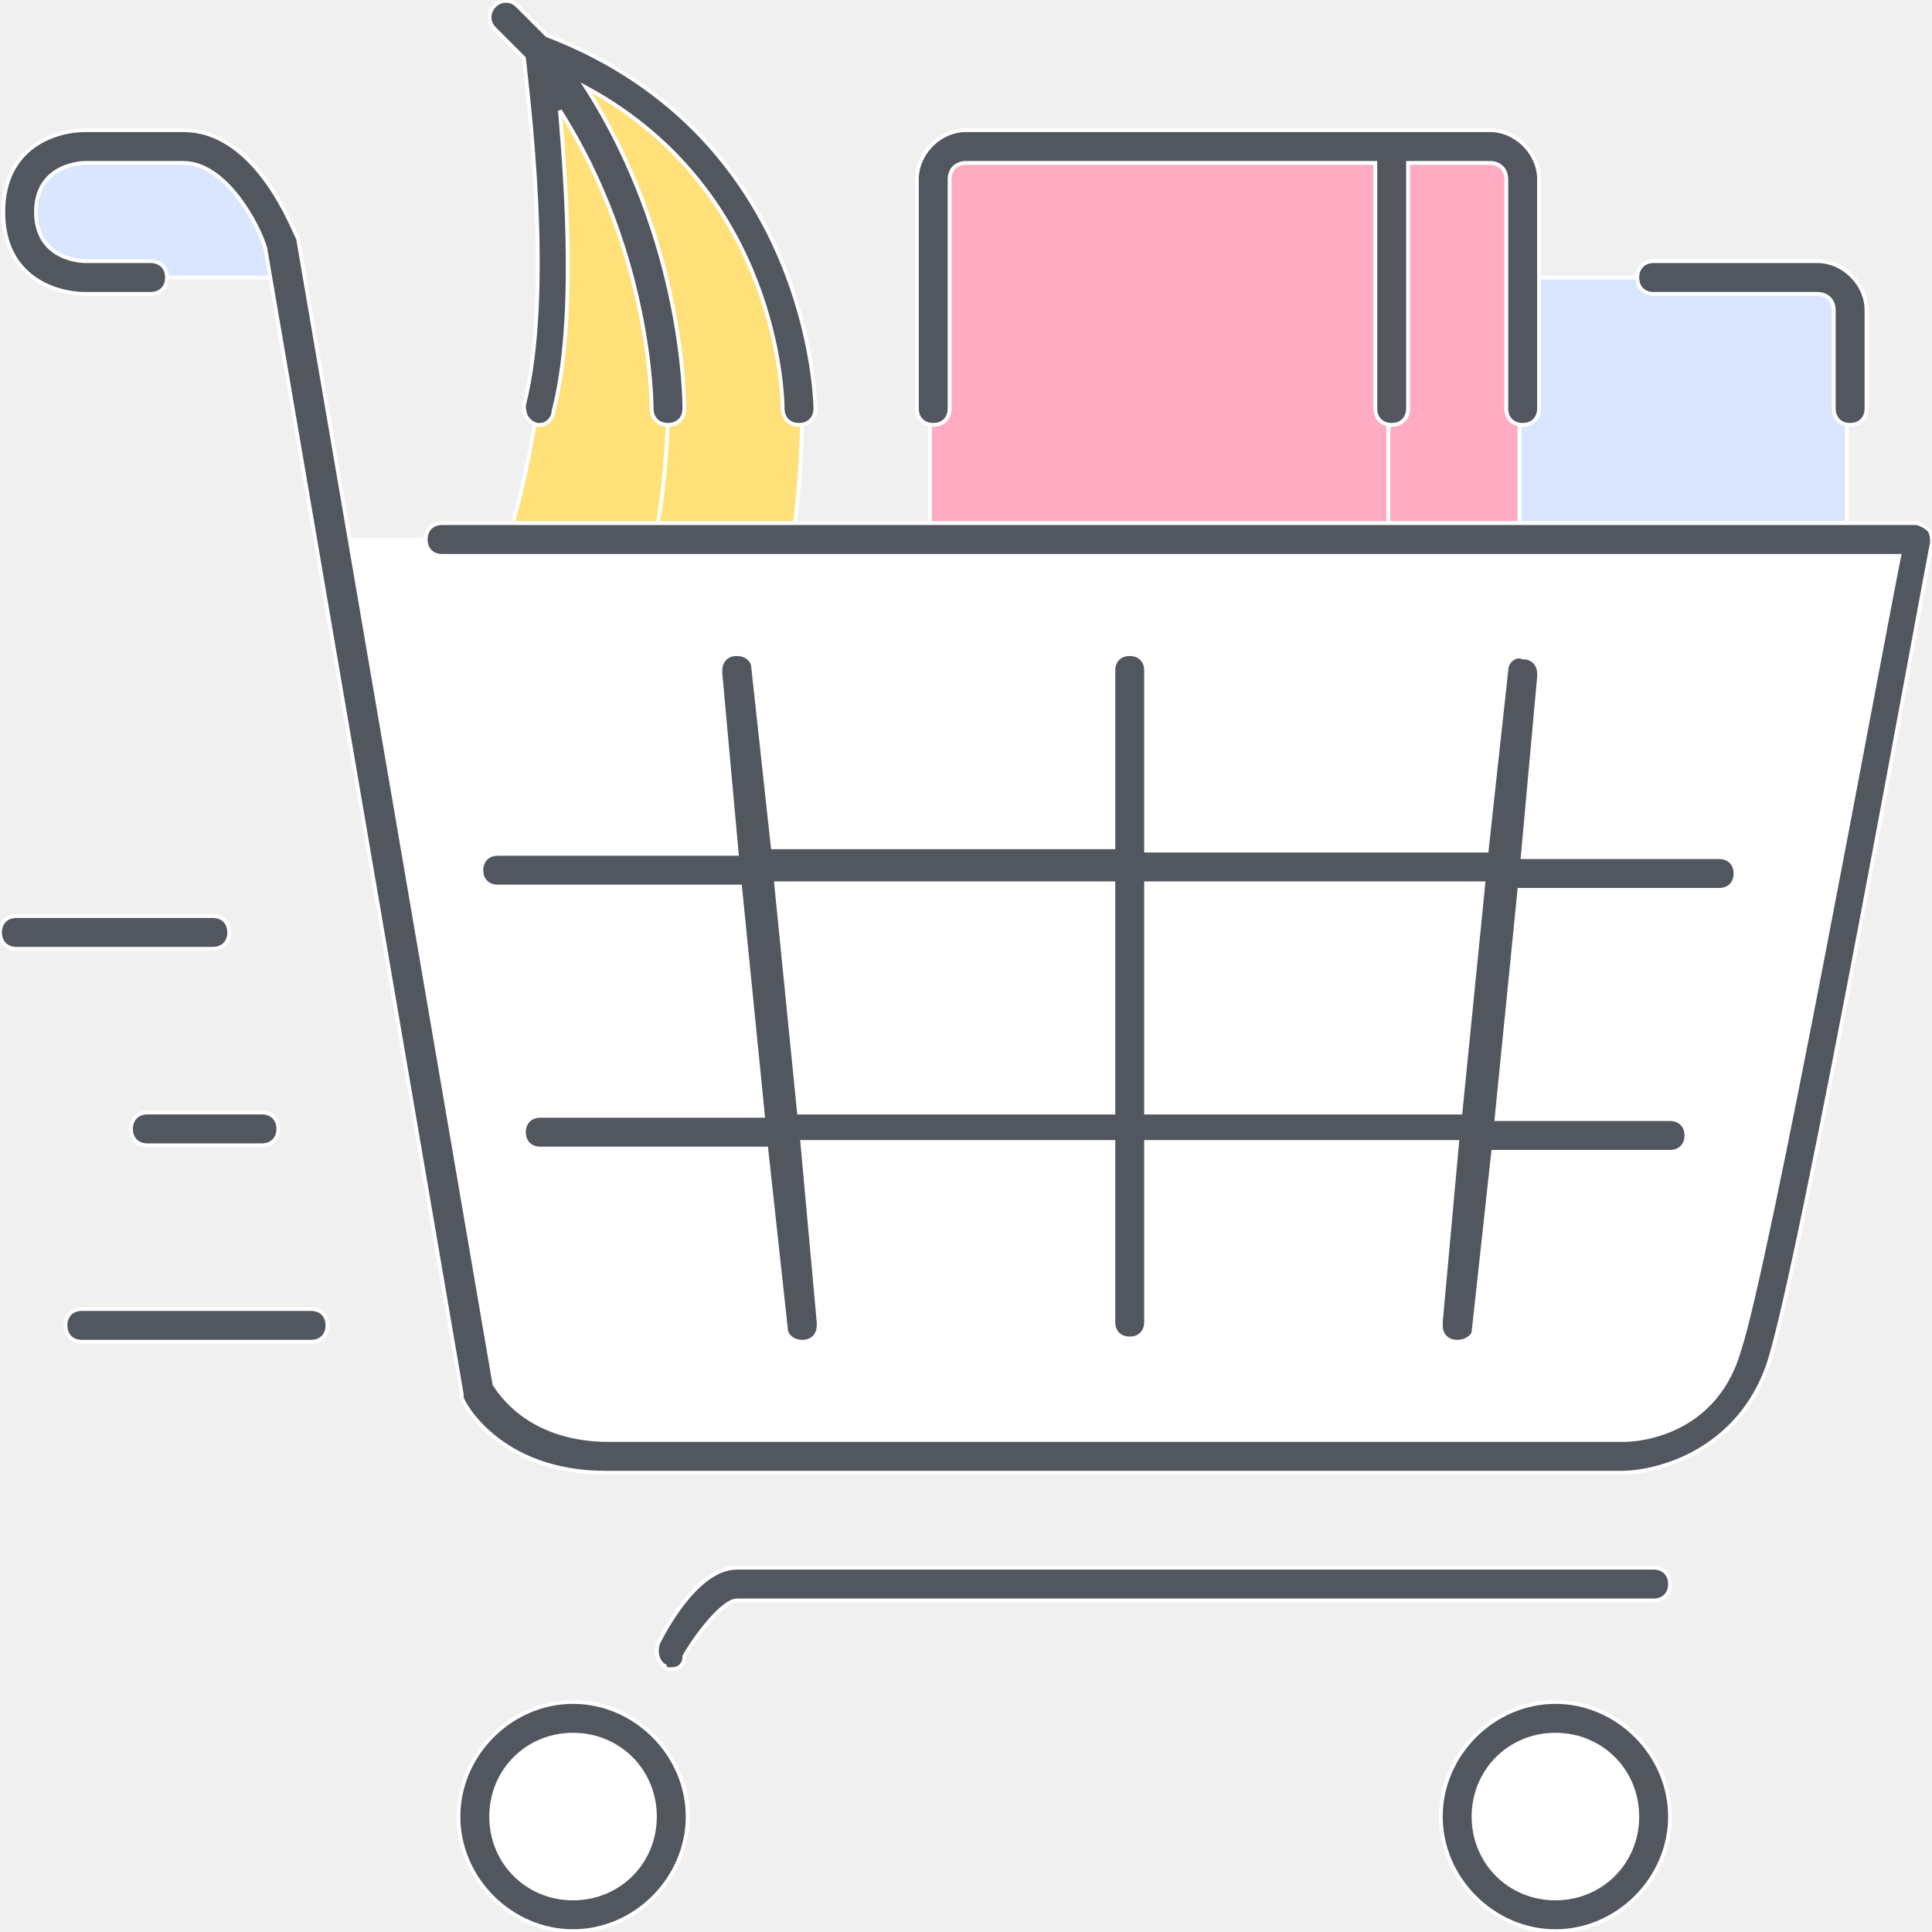
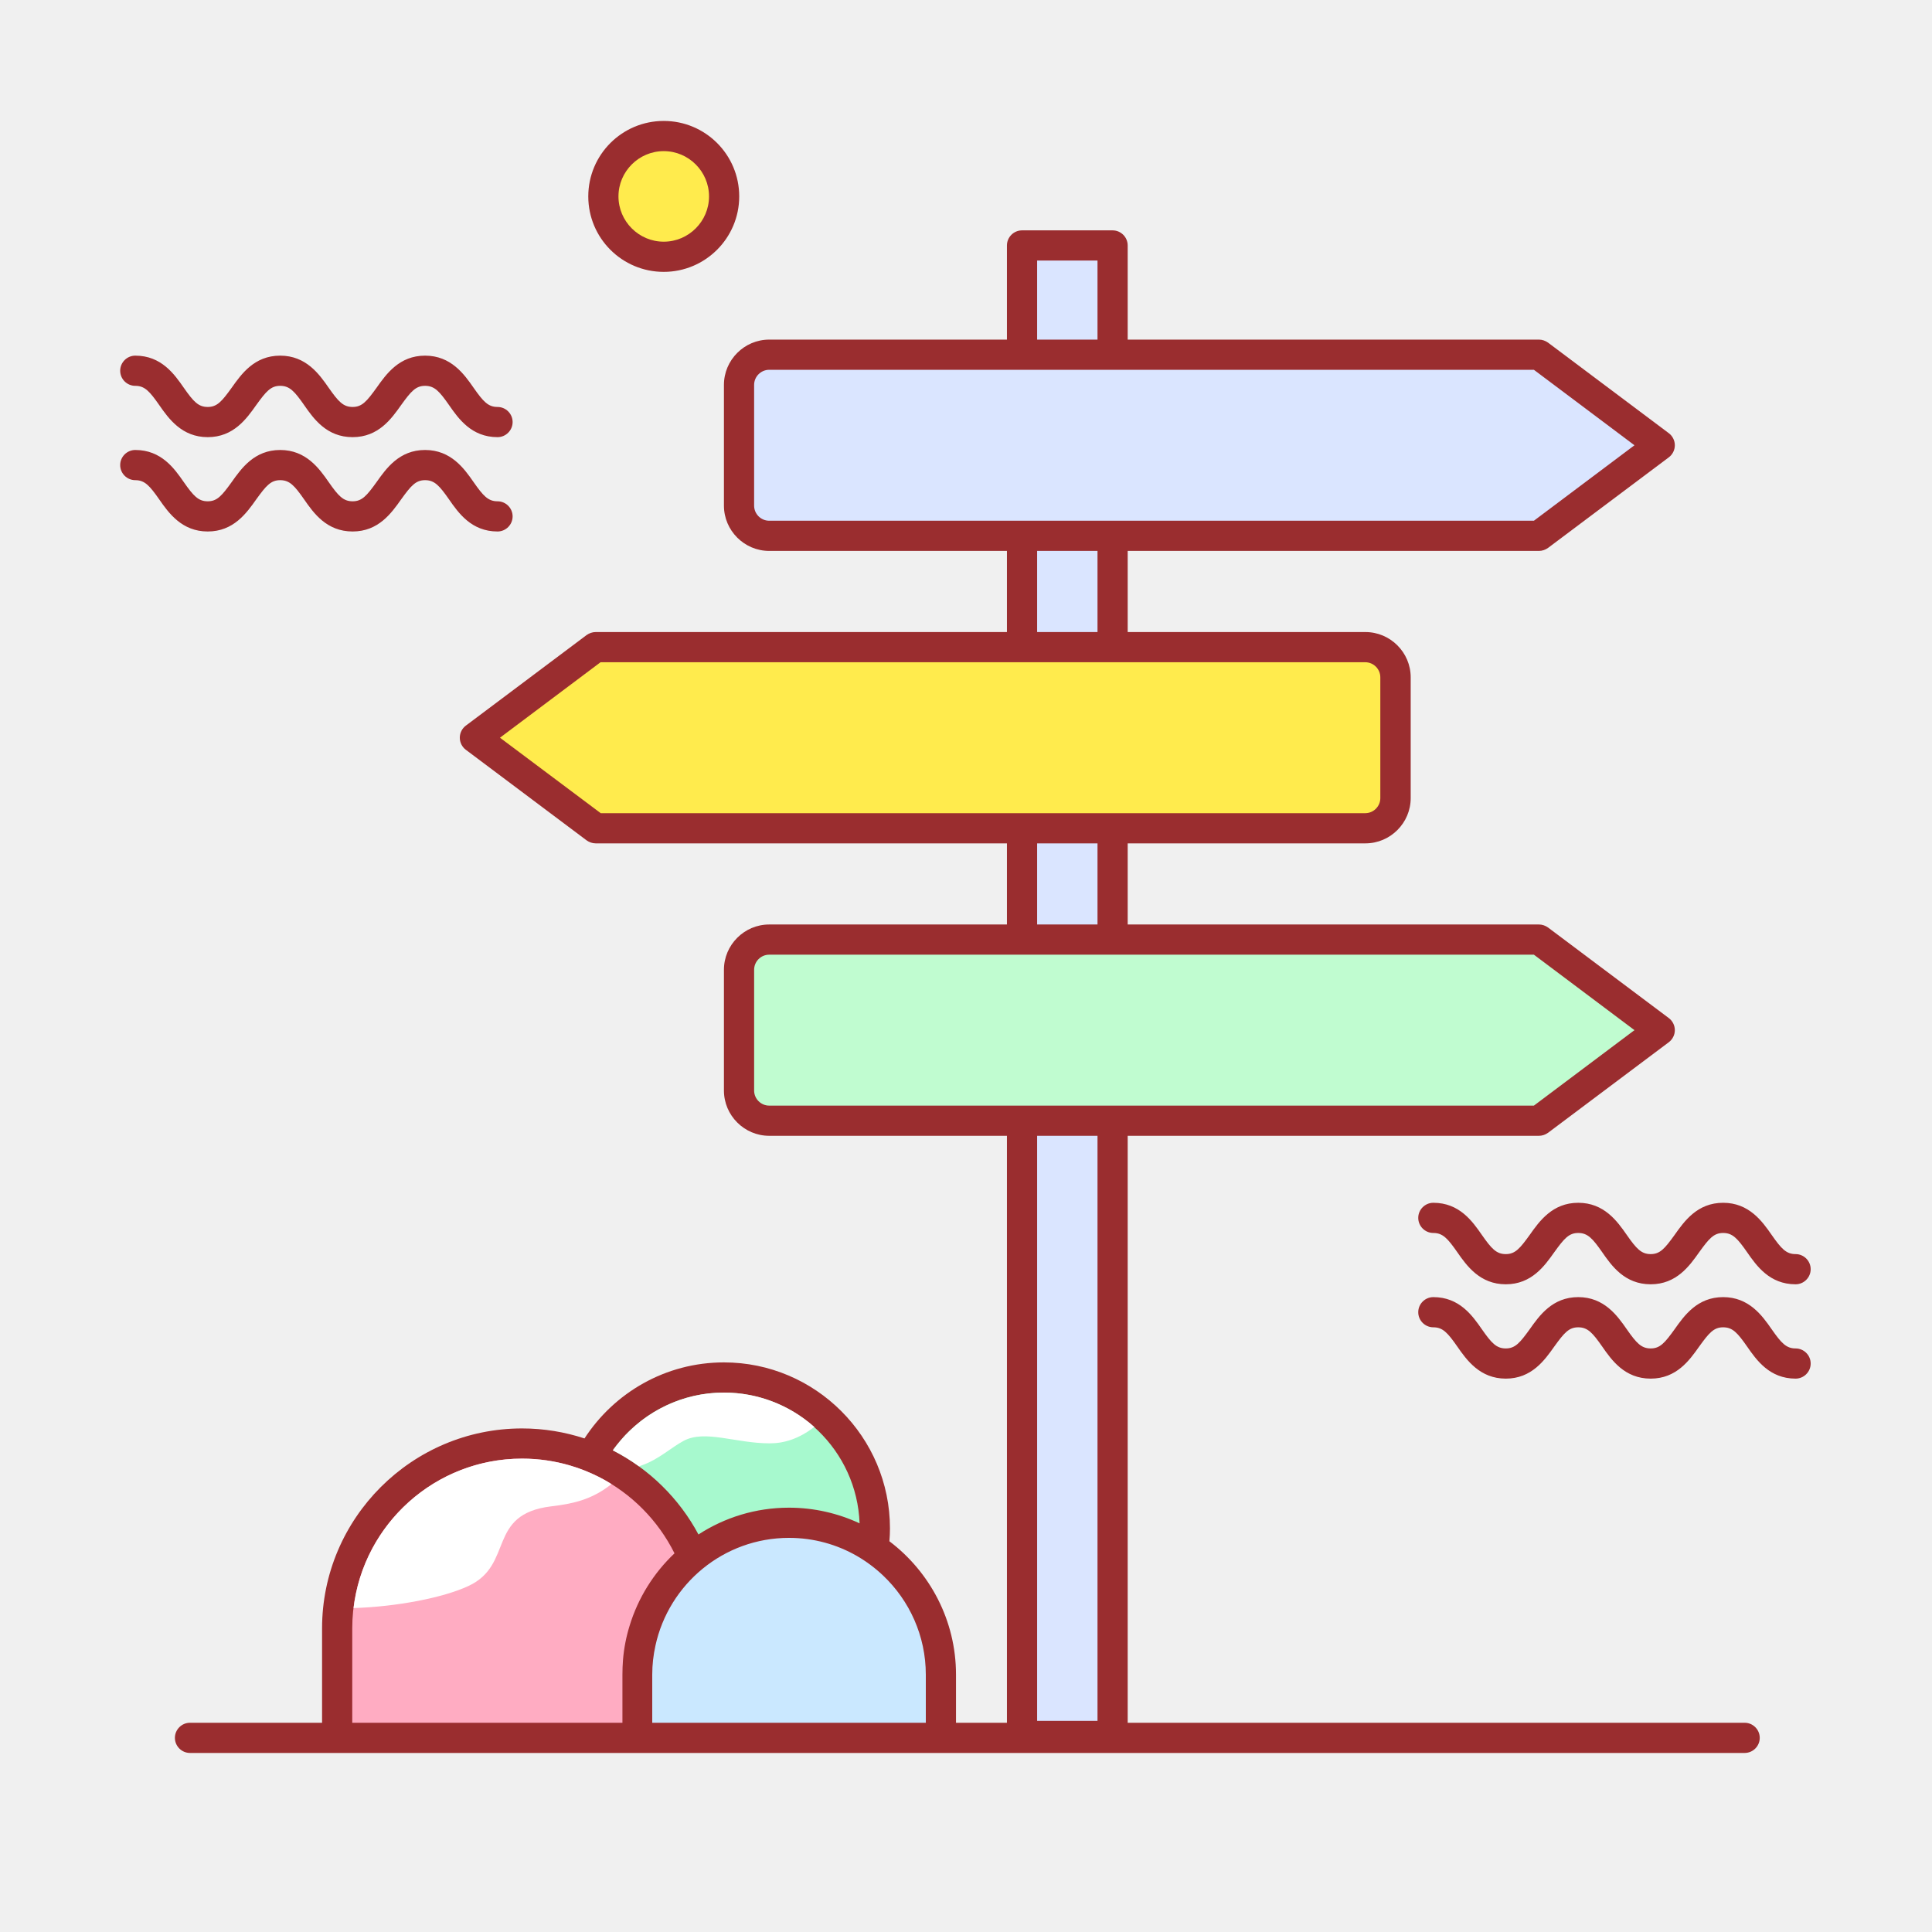
- <svg xmlns="http://www.w3.org/2000/svg" height="200px" width="200px" version="1.1" id="Layer_1" viewBox="0 0 503.467 503.467" xml:space="preserve" fill="#ffffff" stroke="#ffffff">
+ <svg xmlns="http://www.w3.org/2000/svg" viewBox="0 0 1024 1024" class="icon" version="1.1" fill="#000000">
  <g id="SVGRepo_bgCarrier" stroke-width="0" />
  <g id="SVGRepo_tracerCarrier" stroke-linecap="round" stroke-linejoin="round" />
  <g id="SVGRepo_iconCarrier">
-     <g transform="translate(1 2)">
-       <path style="fill:#DAE5FF;" d="M71.533,61.787l1.707,8.533h-1.707h-51.2c0,0-17.067,0-17.067-17.067s17.067-17.067,17.067-17.067 h25.6C63,36.187,71.533,61.787,71.533,61.787" />
-       <path style="fill:#ffffff;" d="M404.333,445.787c14.507,0,25.6,11.093,25.6,25.6s-11.093,25.6-25.6,25.6 c-14.507,0-25.6-11.093-25.6-25.6S389.827,445.787,404.333,445.787z M148.333,445.787c14.507,0,25.6,11.093,25.6,25.6 s-11.093,25.6-25.6,25.6s-25.6-11.093-25.6-25.6S133.827,445.787,148.333,445.787z" />
-       <path style="fill:#fffffffffff;" d="M84.333,138.587H498.2c0,0-34.133,187.733-42.667,213.333s-34.133,25.6-34.133,25.6H156.867 c-25.6,0-34.133-17.067-34.133-17.067L84.333,138.587z" />
-       <path style="fill:#DAE5FF;" d="M480.28,78.853v59.733h-85.333V70.32h76.8C476.867,70.32,480.28,74.587,480.28,78.853" />
-       <path style="fill:#FFACC2;" d="M394.947,70.32v68.267h-34.133v-102.4h25.6c5.12,0,8.533,4.267,8.533,8.533V70.32z M360.813,36.187 v102.4H241.347V44.72c0-4.267,3.413-8.533,8.533-8.533H360.813z" />
-       <path style="fill:#FFE079;" d="M168.813,73.733c4.267,17.92,4.267,30.72,4.267,30.72s0,17.067-3.413,34.133h35.84 c2.56-15.36,2.56-34.133,2.56-34.133s0-68.267-68.267-93.867C156.013,31.92,164.547,55.813,168.813,73.733 c-4.267-17.92-12.8-41.813-29.867-63.147c0,0,3.413,26.453,3.413,54.613c0,13.653-0.853,28.16-3.413,39.253 c0,0-2.56,18.773-7.68,34.133h38.4c3.413-17.067,3.413-34.133,3.413-34.133S173.08,91.653,168.813,73.733z" />
-     </g>
-     <path style="fill:#51565F;" d="M405.333,503.253c-16.213,0-29.867-13.653-29.867-29.867s13.653-29.867,29.867-29.867 c16.213,0,29.867,13.653,29.867,29.867S421.547,503.253,405.333,503.253z M405.333,452.053c-11.947,0-21.333,9.387-21.333,21.333 s9.387,21.333,21.333,21.333c11.947,0,21.333-9.387,21.333-21.333S417.28,452.053,405.333,452.053z M149.333,503.253 c-16.213,0-29.867-13.653-29.867-29.867s13.653-29.867,29.867-29.867s29.867,13.653,29.867,29.867S165.547,503.253,149.333,503.253z M149.333,452.053c-11.947,0-21.333,9.387-21.333,21.333s9.387,21.333,21.333,21.333c11.947,0,21.333-9.387,21.333-21.333 S161.28,452.053,149.333,452.053z M174.933,434.987c-0.853,0-1.707,0-1.707-0.853c-1.707-0.853-2.56-3.413-1.707-5.973 c1.707-3.413,10.24-19.627,20.48-19.627h238.933c2.56,0,4.267,1.707,4.267,4.267c0,2.56-1.707,4.267-4.267,4.267H192 c-3.413,0-10.24,8.533-13.653,14.507C178.347,434.133,176.64,434.987,174.933,434.987z M422.4,383.787H157.867 c-28.16,0-37.547-18.773-37.547-19.627v-0.853L69.12,64.64c-1.707-5.973-10.24-22.187-21.333-22.187h-25.6 c-1.707,0-12.8,0.853-12.8,12.8s11.093,12.8,12.8,12.8h17.067c2.56,0,4.267,1.707,4.267,4.267s-1.707,4.267-4.267,4.267H22.187 c-7.68,0-21.333-4.267-21.333-21.333S14.507,33.92,22.187,33.92h25.6c19.627,0,29.013,27.307,29.867,28.16l51.2,298.667 c1.707,2.56,9.387,14.507,29.867,14.507h264.533c0.853,0,23.04,0,29.867-23.04c7.68-23.04,35.84-177.493,41.813-207.36H115.2 c-2.56,0-4.267-1.707-4.267-4.267s1.707-4.267,4.267-4.267h384c0.853,0,2.56,0.853,3.413,1.707c0.853,0.853,0.853,2.56,0.853,3.413 c-1.707,7.68-34.133,188.587-42.667,214.187C453.12,377.813,432.64,383.787,422.4,383.787z M379.733,349.653L379.733,349.653 c-2.56,0-4.267-1.707-4.267-4.267c0,0,0,0,0-0.853l4.267-46.933h-81.067v46.933c0,2.56-1.707,4.267-4.267,4.267 s-4.267-1.707-4.267-4.267V297.6h-81.067l4.267,46.933c0,0,0,0,0,0.853c0,2.56-1.707,4.267-4.267,4.267s-4.267-1.707-4.267-3.413 l-5.12-46.933H140.8c-2.56,0-4.267-1.707-4.267-4.267c0-2.56,1.707-4.267,4.267-4.267h58.027l-5.973-59.733h-63.147 c-2.56,0-4.267-1.707-4.267-4.267s1.707-4.267,4.267-4.267H192l-4.267-46.933c0,0,0,0,0-0.853c0-2.56,1.707-4.267,4.267-4.267 s4.267,1.707,4.267,3.413l5.12,46.933h88.747v-46.08c0-2.56,1.707-4.267,4.267-4.267s4.267,1.707,4.267,4.267v46.933h88.747 l5.12-46.933c0-2.56,2.56-4.267,4.267-3.413c2.56,0,4.267,1.707,4.267,4.267c0,0,0,0,0,0.853L396.8,223.36H448 c2.56,0,4.267,1.707,4.267,4.267c0,2.56-1.707,4.267-4.267,4.267h-52.053l-5.973,59.733H435.2c2.56,0,4.267,1.707,4.267,4.267 c0,2.56-1.707,4.267-4.267,4.267h-46.08L384,347.094C384,347.947,382.293,349.653,379.733,349.653z M298.667,289.92h81.92 l5.973-59.733h-87.893V289.92z M208.213,289.92h81.92v-59.733H202.24L208.213,289.92z M81.067,349.653H21.333 c-2.56,0-4.267-1.707-4.267-4.267c0-2.56,1.707-4.267,4.267-4.267h59.733c2.56,0,4.267,1.707,4.267,4.267 C85.333,347.947,83.627,349.653,81.067,349.653z M68.267,298.453H38.4c-2.56,0-4.267-1.707-4.267-4.267s1.707-4.267,4.267-4.267 h29.867c2.56,0,4.267,1.707,4.267,4.267S70.827,298.453,68.267,298.453z M55.467,247.253h-51.2c-2.56,0-4.267-1.707-4.267-4.267 c0-2.56,1.707-4.267,4.267-4.267h51.2c2.56,0,4.267,1.707,4.267,4.267C59.733,245.547,58.027,247.253,55.467,247.253z M140.8,110.72 h-0.853c-2.56-0.853-3.413-2.56-3.413-5.12c7.68-29.867,0.853-81.92,0-90.453l-7.68-7.68c-1.707-1.707-1.707-4.267,0-5.973 s4.267-1.707,5.973,0l7.68,7.68c69.12,26.453,69.973,96.427,69.973,97.28c0,2.56-1.707,4.267-4.267,4.267l0,0 c-2.56,0-4.267-1.707-4.267-4.267c0-2.56-0.853-56.32-51.2-83.627c25.6,40.107,25.6,81.92,25.6,83.627 c0,2.56-1.707,4.267-4.267,4.267l0,0c-2.56,0-4.267-1.707-4.267-4.267c0-0.853,0-40.107-23.893-77.653 c1.707,20.48,4.267,55.467-1.707,78.507C144.213,109.013,142.507,110.72,140.8,110.72z M482.133,110.72 c-2.56,0-4.267-1.707-4.267-4.267v-25.6c0-2.56-1.707-4.267-4.267-4.267h-42.667c-2.56,0-4.267-1.707-4.267-4.267 s1.707-4.267,4.267-4.267H473.6c6.827,0,12.8,5.973,12.8,12.8v25.6C486.4,109.013,484.693,110.72,482.133,110.72z M396.8,110.72 c-2.56,0-4.267-1.707-4.267-4.267V46.72c0-2.56-1.707-4.267-4.267-4.267h-21.333v64c0,2.56-1.707,4.267-4.267,4.267 s-4.267-1.707-4.267-4.267v-64H251.733c-2.56,0-4.267,1.707-4.267,4.267v59.733c0,2.56-1.707,4.267-4.267,4.267 s-4.267-1.707-4.267-4.267V46.72c0-6.827,5.973-12.8,12.8-12.8h136.533c6.827,0,12.8,5.973,12.8,12.8v59.733 C401.067,109.013,399.36,110.72,396.8,110.72z" />
+     <path d="M263.7 231.7c-13.8 0-20.7-9.8-25.7-17-5.1-7.3-7.7-10.2-12.7-10.2s-7.5 3-12.7 10.2c-5.1 7.2-12 17-25.7 17-13.8 0-20.7-9.8-25.7-17-5.1-7.3-7.7-10.2-12.7-10.2s-7.5 3-12.7 10.2c-5.1 7.2-12 17-25.7 17s-20.7-9.8-25.7-17c-5.1-7.3-7.7-10.2-12.7-10.2-4.4 0-8-3.6-8-8s3.6-8 8-8c13.8 0 20.7 9.8 25.7 17 5.1 7.3 7.7 10.2 12.7 10.2s7.5-3 12.7-10.2c5.1-7.2 12-17 25.7-17s20.7 9.8 25.7 17c5.1 7.3 7.7 10.2 12.7 10.2 5 0 7.5-3 12.7-10.2 5.1-7.2 12-17 25.7-17s20.7 9.8 25.7 17c5.1 7.3 7.7 10.2 12.7 10.2 4.4 0 8 3.6 8 8s-3.6 8-8 8zM263.7 281.7c-13.8 0-20.7-9.8-25.7-17-5.1-7.3-7.7-10.2-12.7-10.2s-7.5 3-12.7 10.2c-5.1 7.2-12 17-25.7 17-13.8 0-20.7-9.8-25.7-17-5.1-7.3-7.7-10.2-12.7-10.2s-7.5 3-12.7 10.2c-5.1 7.2-12 17-25.7 17s-20.7-9.8-25.7-17c-5.1-7.3-7.7-10.2-12.7-10.2-4.4 0-8-3.6-8-8s3.6-8 8-8c13.8 0 20.7 9.8 25.7 17 5.1 7.3 7.7 10.2 12.7 10.2s7.5-3 12.7-10.2c5.1-7.2 12-17 25.7-17s20.7 9.8 25.7 17c5.1 7.3 7.7 10.2 12.7 10.2 5 0 7.5-3 12.7-10.2 5.1-7.2 12-17 25.7-17s20.7 9.8 25.7 17c5.1 7.3 7.7 10.2 12.7 10.2 4.4 0 8 3.6 8 8s-3.6 8-8 8zM951.7 680.7c-13.8 0-20.7-9.8-25.7-17-5.1-7.3-7.7-10.2-12.7-10.2s-7.5 3-12.7 10.2c-5.1 7.2-12 17-25.7 17-13.8 0-20.7-9.8-25.7-17-5.1-7.3-7.7-10.2-12.7-10.2s-7.5 3-12.7 10.2c-5.1 7.2-12 17-25.7 17s-20.7-9.8-25.7-17c-5.1-7.3-7.7-10.2-12.7-10.2-4.4 0-8-3.6-8-8s3.6-8 8-8c13.8 0 20.7 9.8 25.7 17 5.1 7.3 7.7 10.2 12.7 10.2s7.5-3 12.7-10.2c5.1-7.2 12-17 25.7-17s20.7 9.8 25.7 17c5.1 7.3 7.7 10.2 12.7 10.2 5 0 7.5-3 12.7-10.2 5.1-7.2 12-17 25.7-17s20.7 9.8 25.7 17c5.1 7.3 7.7 10.2 12.7 10.2 4.4 0 8 3.6 8 8s-3.6 8-8 8zM951.7 730.7c-13.8 0-20.7-9.8-25.7-17-5.1-7.3-7.7-10.2-12.7-10.2s-7.5 3-12.7 10.2c-5.1 7.2-12 17-25.7 17-13.8 0-20.7-9.8-25.7-17-5.1-7.3-7.7-10.2-12.7-10.2s-7.5 3-12.7 10.2c-5.1 7.2-12 17-25.7 17s-20.7-9.8-25.7-17c-5.1-7.3-7.7-10.2-12.7-10.2-4.4 0-8-3.6-8-8s3.6-8 8-8c13.8 0 20.7 9.8 25.7 17 5.1 7.3 7.7 10.2 12.7 10.2s7.5-3 12.7-10.2c5.1-7.2 12-17 25.7-17s20.7 9.8 25.7 17c5.1 7.3 7.7 10.2 12.7 10.2 5 0 7.5-3 12.7-10.2 5.1-7.2 12-17 25.7-17s20.7 9.8 25.7 17c5.1 7.3 7.7 10.2 12.7 10.2 4.4 0 8 3.6 8 8s-3.6 8-8 8z" fill="#9A2D2F" />
+     <path d="M351.8 104.1m-32 0a32 32 0 1 0 64 0 32 32 0 1 0-64 0Z" fill="#FFEB4D" />
+     <path d="M351.8 144.1c-22.1 0-40-17.9-40-40s17.9-40 40-40 40 17.9 40 40-18 40-40 40z m0-64c-13.2 0-24 10.8-24 24s10.8 24 24 24 24-10.8 24-24-10.8-24-24-24z" fill="#9A2D2F" />
+     <path d="M541.7 130.1h48v790h-48z" fill="#DAE5FF" />
+     <path d="M815.7 594h-408c-8.8 0-16-7.2-16-16v-64c0-8.8 7.2-16 16-16h408l64 48-64 48z" fill="#C0FCD0" />
+     <path d="M315.7 439h408c8.8 0 16-7.2 16-16v-64c0-8.8-7.2-16-16-16h-408l-64 48 64 48z" fill="#FFEB4D" />
+     <path d="M815.7 284h-408c-8.8 0-16-7.2-16-16v-64c0-8.8 7.2-16 16-16h408l64 48-64 48z" fill="#DAE5FF" />
+     <path d="M383.7 810.1m-80 0a80 80 0 1 0 160 0 80 80 0 1 0-160 0Z" fill="#A7F9CE" />
+     <path d="M374.7 921.1h-196v-58c0-53.9 44.1-98 98-98s98 44.1 98 98v58z" fill="#FFACC2" />
+     <path d="M498.7 921.1h-161v-33.5c0-44.3 36.2-80.5 80.5-80.5s80.5 36.2 80.5 80.5v33.5z" fill="#CAE8FF" />
+     <path d="M924.7 913.1h-327V602h218c1.7 0 3.4-0.6 4.8-1.6l64-48c2-1.5 3.2-3.9 3.2-6.4s-1.2-4.9-3.2-6.4l-64-48c-1.4-1-3.1-1.6-4.8-1.6h-218v-43h126c13.2 0 24-10.8 24-24v-64c0-13.2-10.8-24-24-24h-126v-43h218c1.7 0 3.4-0.6 4.8-1.6l64-48c2-1.5 3.2-3.9 3.2-6.4s-1.2-4.9-3.2-6.4l-64-48c-1.4-1-3.1-1.6-4.8-1.6h-218v-49.9c0-4.4-3.6-8-8-8h-48c-4.4 0-8 3.6-8 8V180h-126c-13.2 0-24 10.8-24 24v64c0 13.2 10.8 24 24 24h126v43h-218c-1.7 0-3.4 0.6-4.8 1.6l-64 48c-2 1.5-3.2 3.9-3.2 6.4s1.2 4.9 3.2 6.4l64 48c1.4 1 3.1 1.6 4.8 1.6h218v43h-126c-13.2 0-24 10.8-24 24v64c0 13.2 10.8 24 24 24h126v311.1h-27v-25.5c0-28.8-13.9-54.5-35.3-70.7 0.2-2.3 0.3-4.5 0.3-6.8 0-48.5-39.5-88-88-88-31 0-58.2 16.1-73.9 40.3-10.4-3.4-21.5-5.3-33.1-5.3-58.4 0-106 47.6-106 106v50h-70c-4.4 0-8 3.6-8 8s3.6 8 8 8h824c4.4 0 8-3.6 8-8s-3.6-8-8-8z m-375-1V602h32v310.1h-32z m0-774h32V180h-32v-41.9zM407.7 276c-4.4 0-8-3.6-8-8v-64c0-4.4 3.6-8 8-8H813l53.3 40-53.3 40H407.7z m174 16v43h-32v-43h32zM318.4 431L265 391l53.3-40h405.3c4.4 0 8 3.6 8 8v64c0 4.4-3.6 8-8 8H318.4z m263.3 16v43h-32v-43h32z m-174 139c-4.4 0-8-3.6-8-8v-64c0-4.4 3.6-8 8-8H813l53.3 40-53.3 40H407.7z m-24 152.1c38.8 0 70.5 30.9 71.9 69.3-11.4-5.3-24.1-8.3-37.4-8.3-17.7 0-34.1 5.2-48 14.2-10.2-19.1-26.1-34.7-45.4-44.6 13.1-18.5 34.6-30.6 58.9-30.6z m-197 175v-50c0-49.6 40.4-90 90-90 8.9 0 17.5 1.3 25.6 3.7 5.2 1.5 10.1 3.5 14.9 5.9 17.4 8.8 31.6 23.1 40.3 40.6-11 10.4-19.3 23.6-23.8 38.4-1.8 5.8-3 11.9-3.5 18.1-0.2 2.6-0.3 5.2-0.3 7.8v25.5H186.7z m159 0v-25.5c0-5.3 0.6-10.4 1.7-15.4 7.1-32.6 36.1-57.1 70.8-57.1 13.1 0 25.4 3.5 36 9.6 5 2.9 9.7 6.4 13.9 10.4 13.9 13.2 22.6 31.9 22.6 52.5v25.5h-145z" fill="#9A2D2F" />
+     <path d="M302.3 776.8c-8.1-2.4-16.7-3.7-25.6-3.7-46 0-84 34.6-89.3 79.2 22.7-0.7 47.4-5.4 60.9-11.7 24.3-11.3 9.5-38 43.8-42.2 10.8-1.3 21.2-3.2 32-11.8-2.2-1.4-4.5-2.7-6.9-3.9-4.8-2.4-9.8-4.4-14.9-5.9zM383.7 738.1c-21.9 0-41.6 9.9-54.8 25.4-1.4 1.7-2.8 3.4-4.1 5.2 4.9 2.5 9.5 5.3 13.9 8.5 0.6-0.2 1.3-0.5 1.9-0.7 8.8-3.2 15-9.2 21.7-12.8 11.3-6.1 27.5 1.3 45.7 1.3 7.5 0 15.3-2.3 23.6-8.7a71.865 71.865 0 0 0-47.9-18.2z" fill="#FFFFFF" />
  </g>
</svg>
